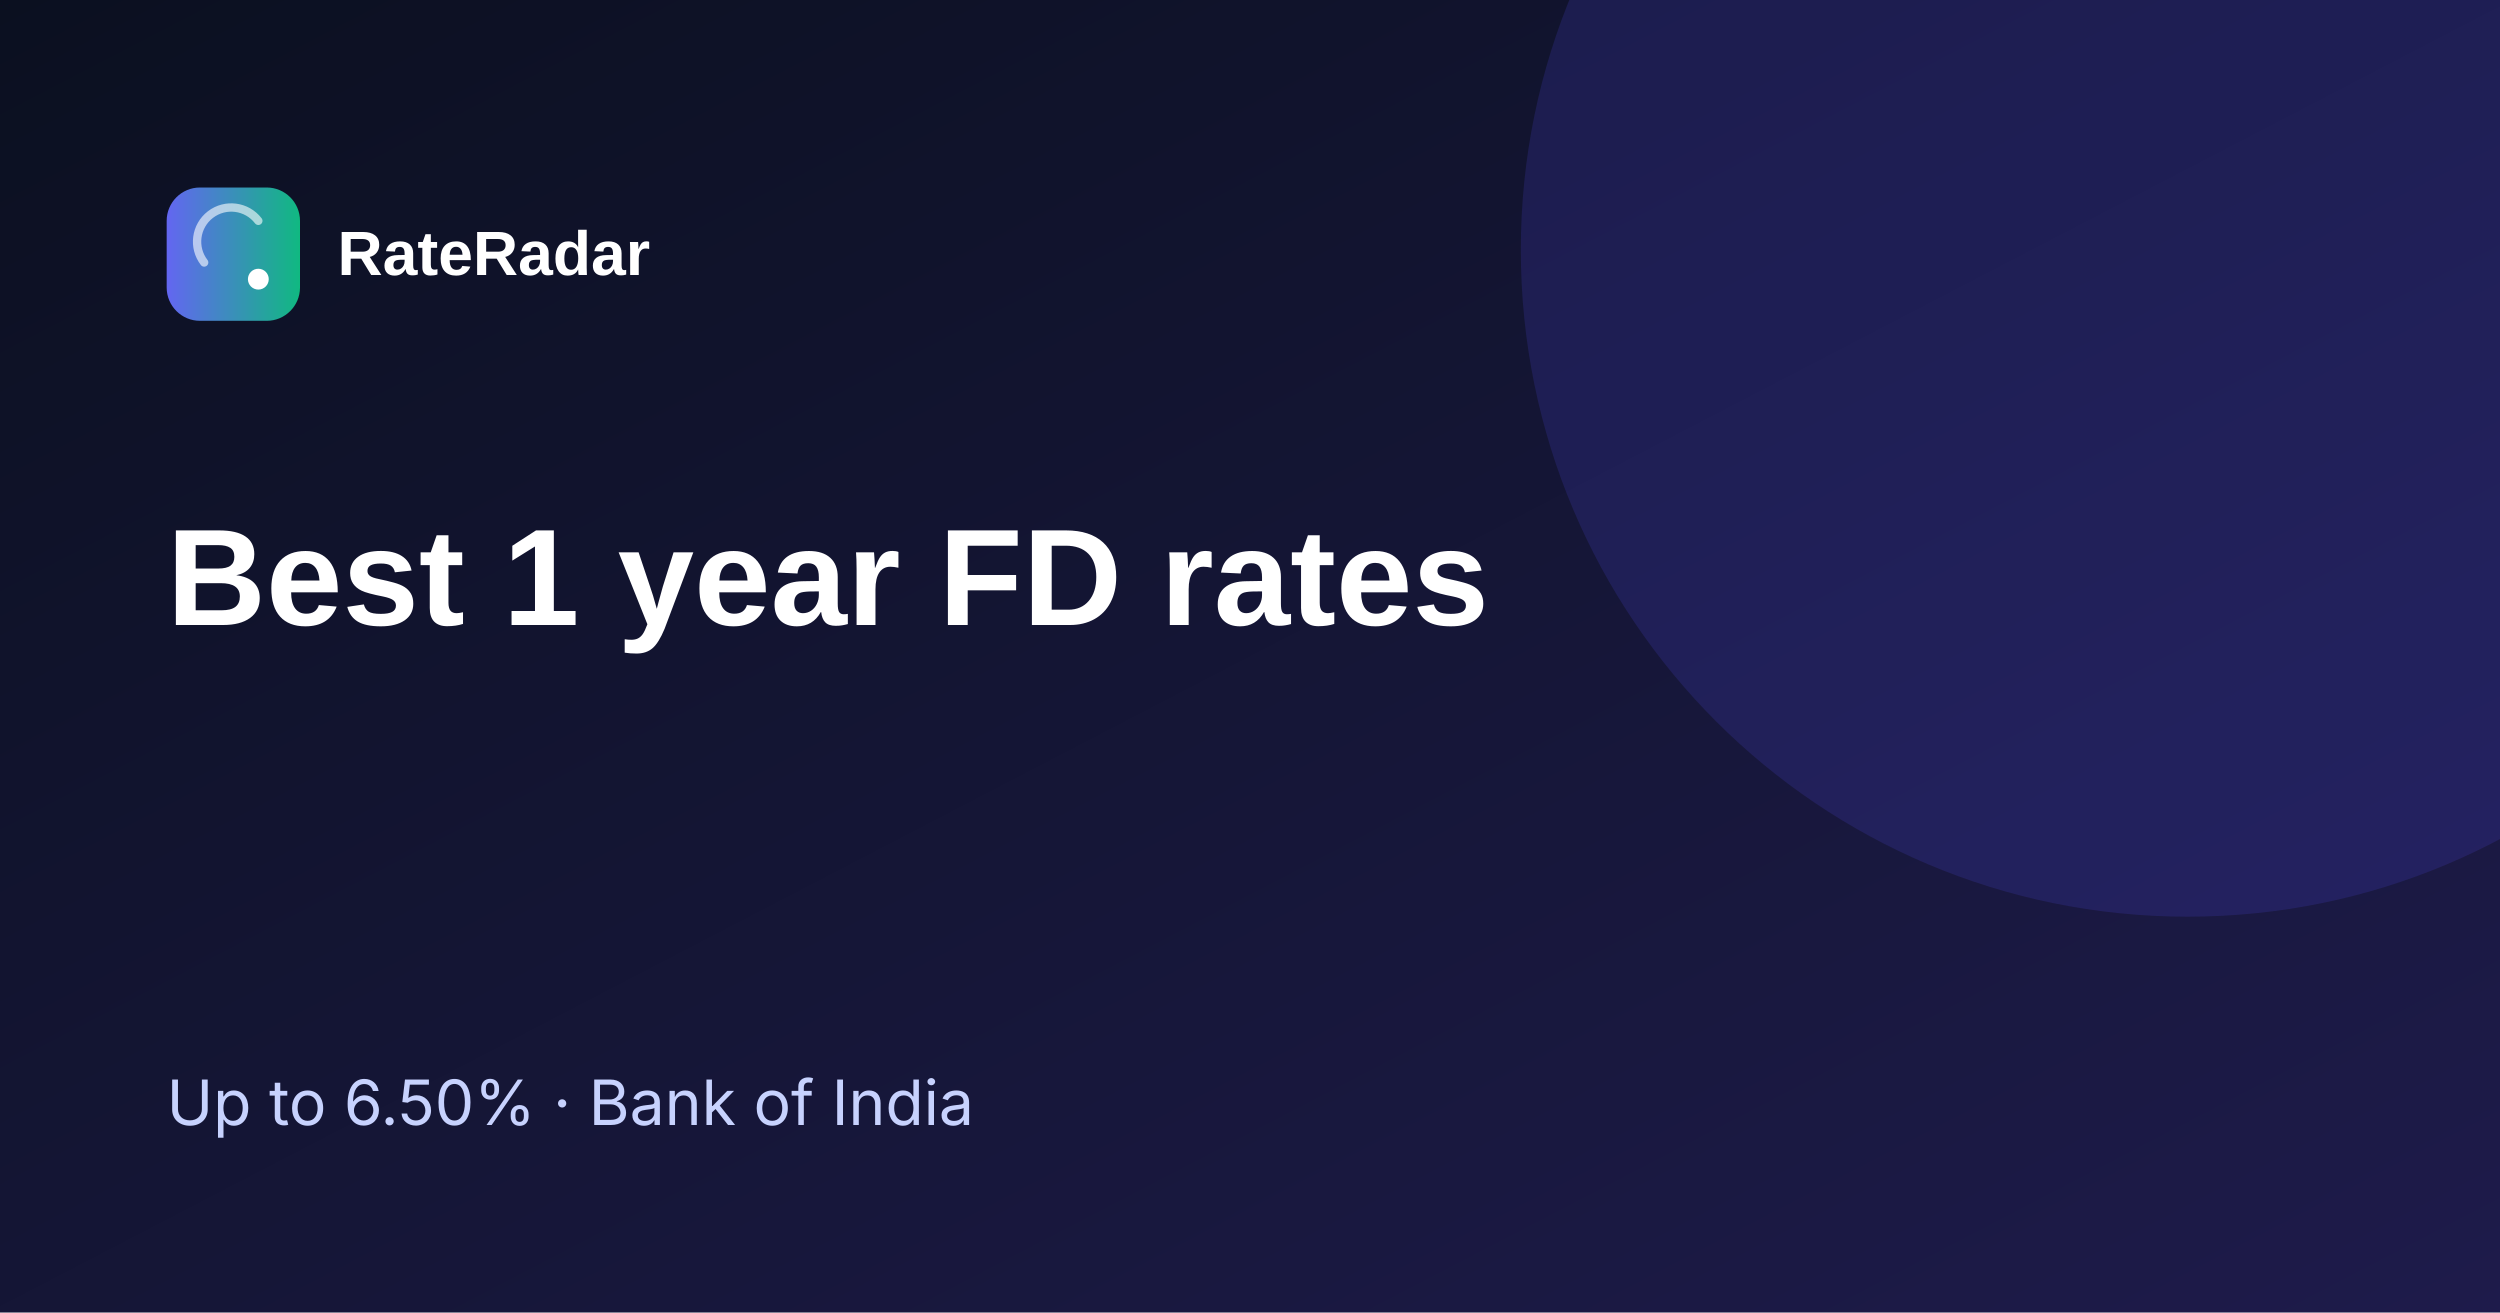
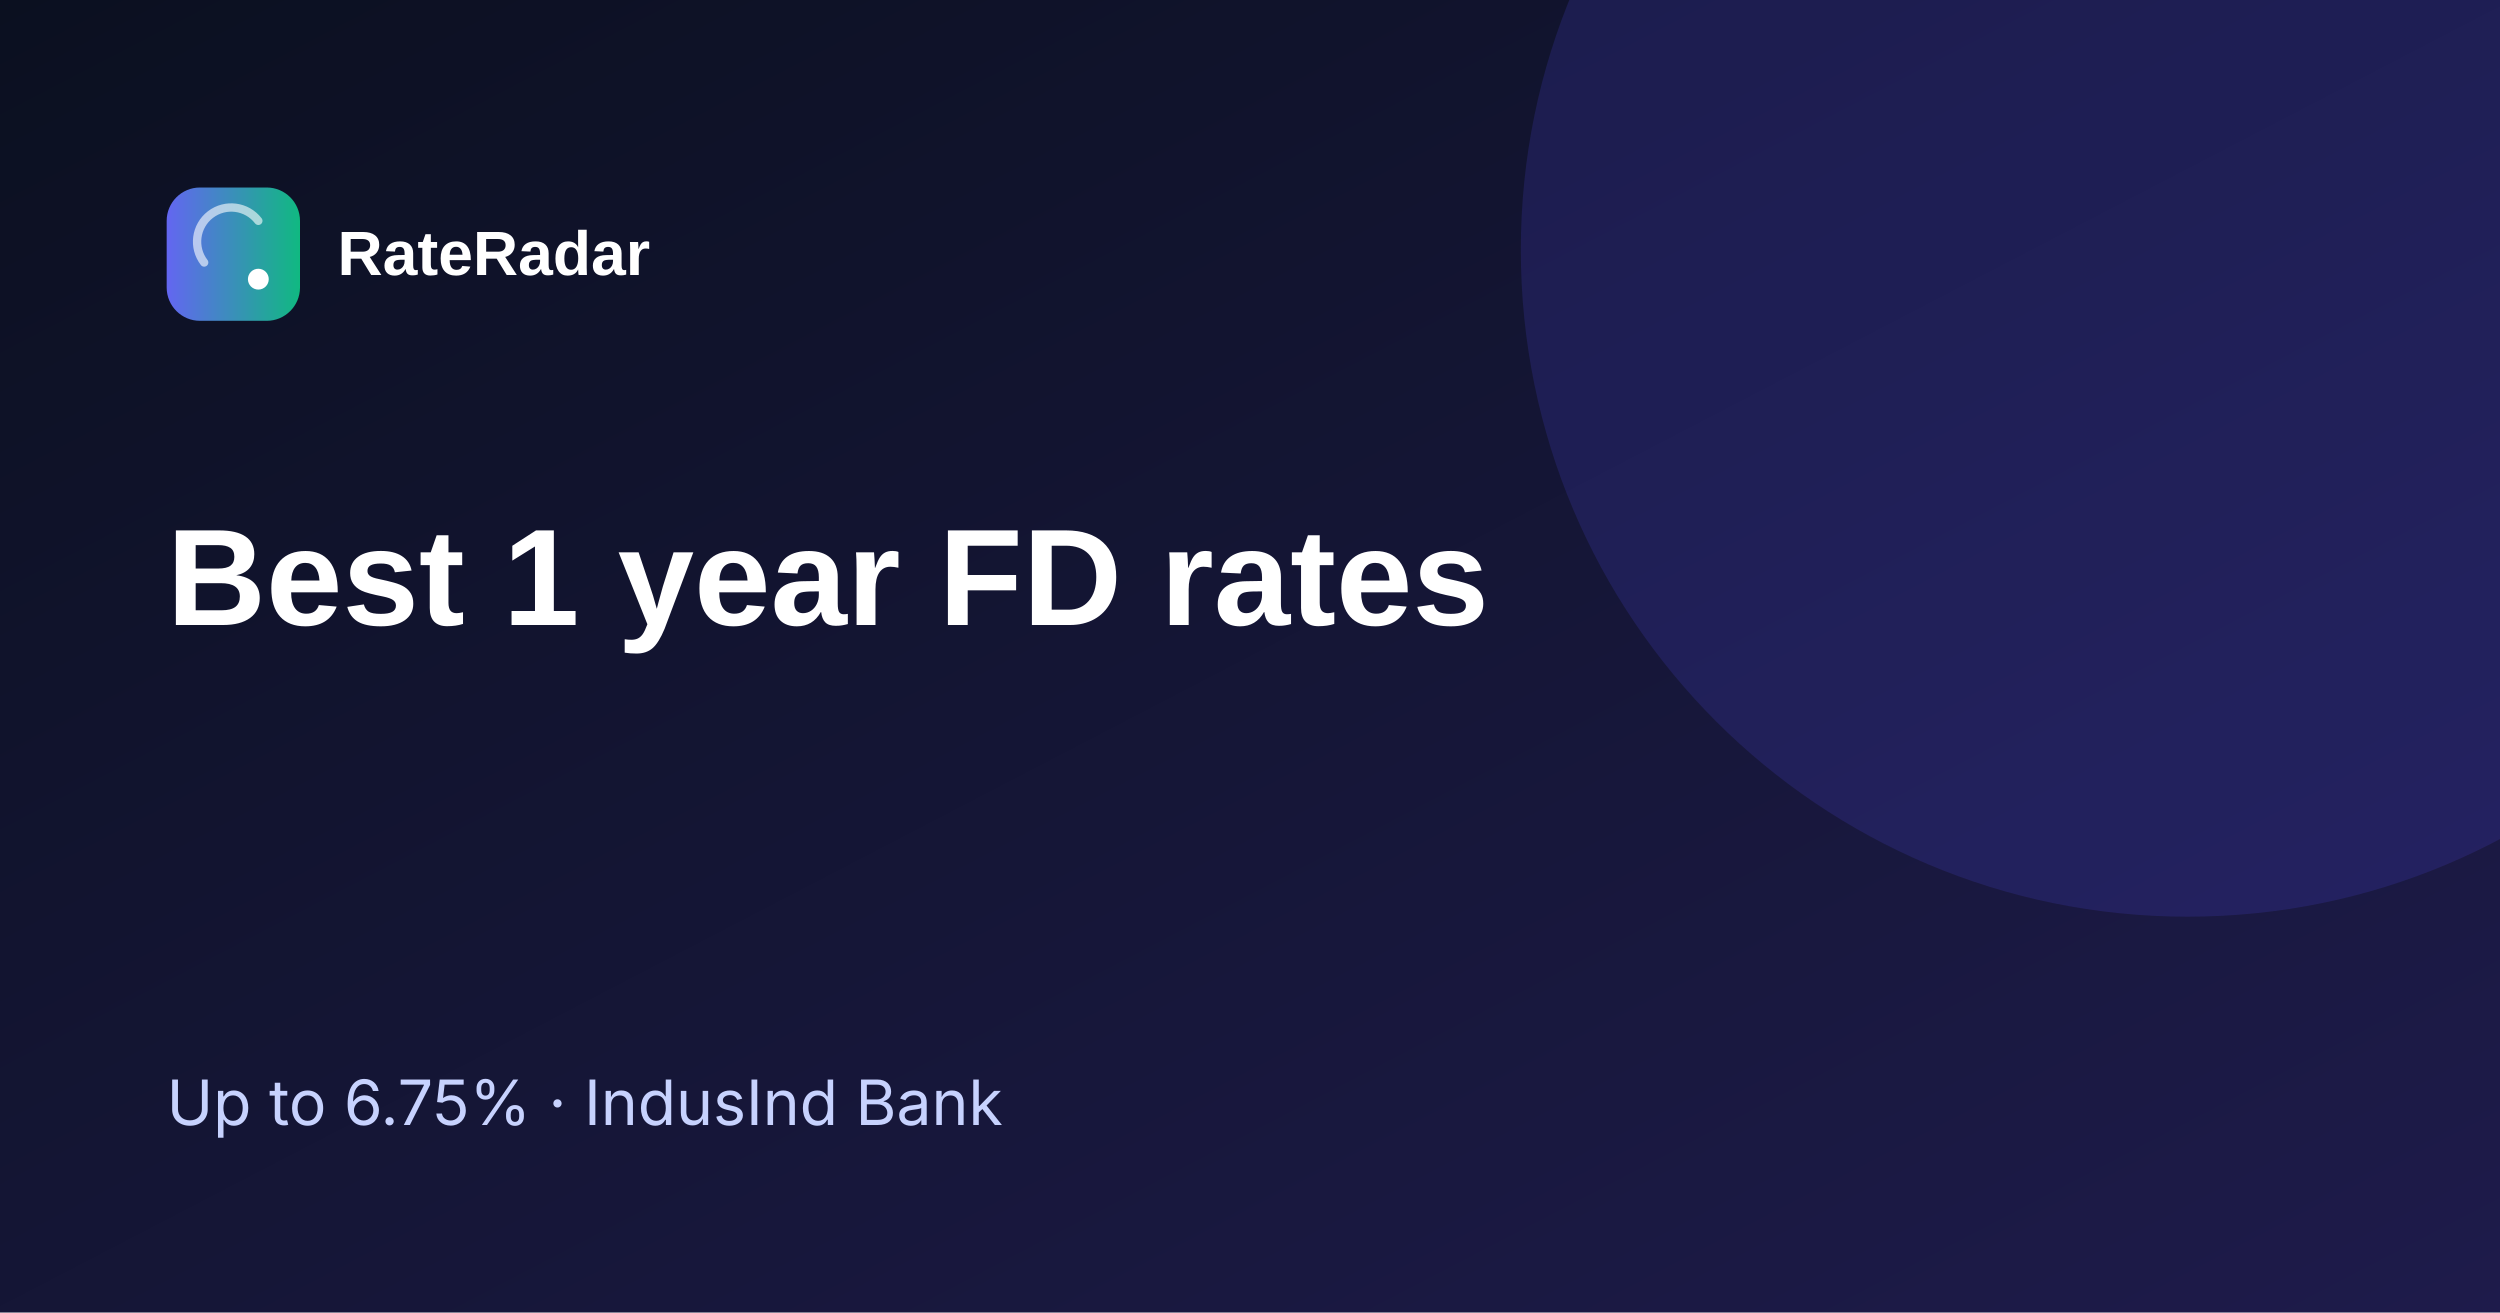
<svg xmlns="http://www.w3.org/2000/svg" width="1200" height="630" viewBox="0 0 1200 630">
  <defs>
    <linearGradient id="bg" x1="0" y1="0" x2="1" y2="1">
      <stop offset="0" stop-color="#0b1020" />
      <stop offset="1" stop-color="#1e1b4b" />
    </linearGradient>
    <linearGradient id="acc" x1="0" y1="0" x2="1" y2="0">
      <stop offset="0" stop-color="#6366f1" />
      <stop offset="1" stop-color="#10b981" />
    </linearGradient>
  </defs>
  <rect width="1200" height="630" fill="url(#bg)" />
  <circle cx="1050" cy="120" r="320" fill="#4f46e5" opacity="0.18" />
  <g transform="translate(80,90)">
    <rect width="64" height="64" rx="16" fill="url(#acc)" />
    <path d="M46 44 A16 16 0 0 1 72 24" transform="translate(-28,-8)" fill="none" stroke="white" stroke-width="4" stroke-linecap="round" opacity="0.6" />
    <circle cx="44" cy="44" r="5" fill="white" />
    <text x="82" y="42" font-family="Sora,Arial,sans-serif" font-size="30" font-weight="800" fill="#fff">RateRadar</text>
  </g>
  <text y="300" font-family="Sora,Arial,sans-serif" font-size="66" font-weight="800" fill="#ffffff">
    <tspan x="80" dy="0">Best 1 year FD rates</tspan>
  </text>
-   <text x="80" y="540" font-family="Inter,Arial,sans-serif" font-size="30" fill="#c7d2fe">Up to 6.50% · Bank of India</text>
+   <text x="80" y="540" font-family="Inter,Arial,sans-serif" font-size="30" fill="#c7d2fe">Up to 6.75% · IndusInd Bank</text>
</svg>
